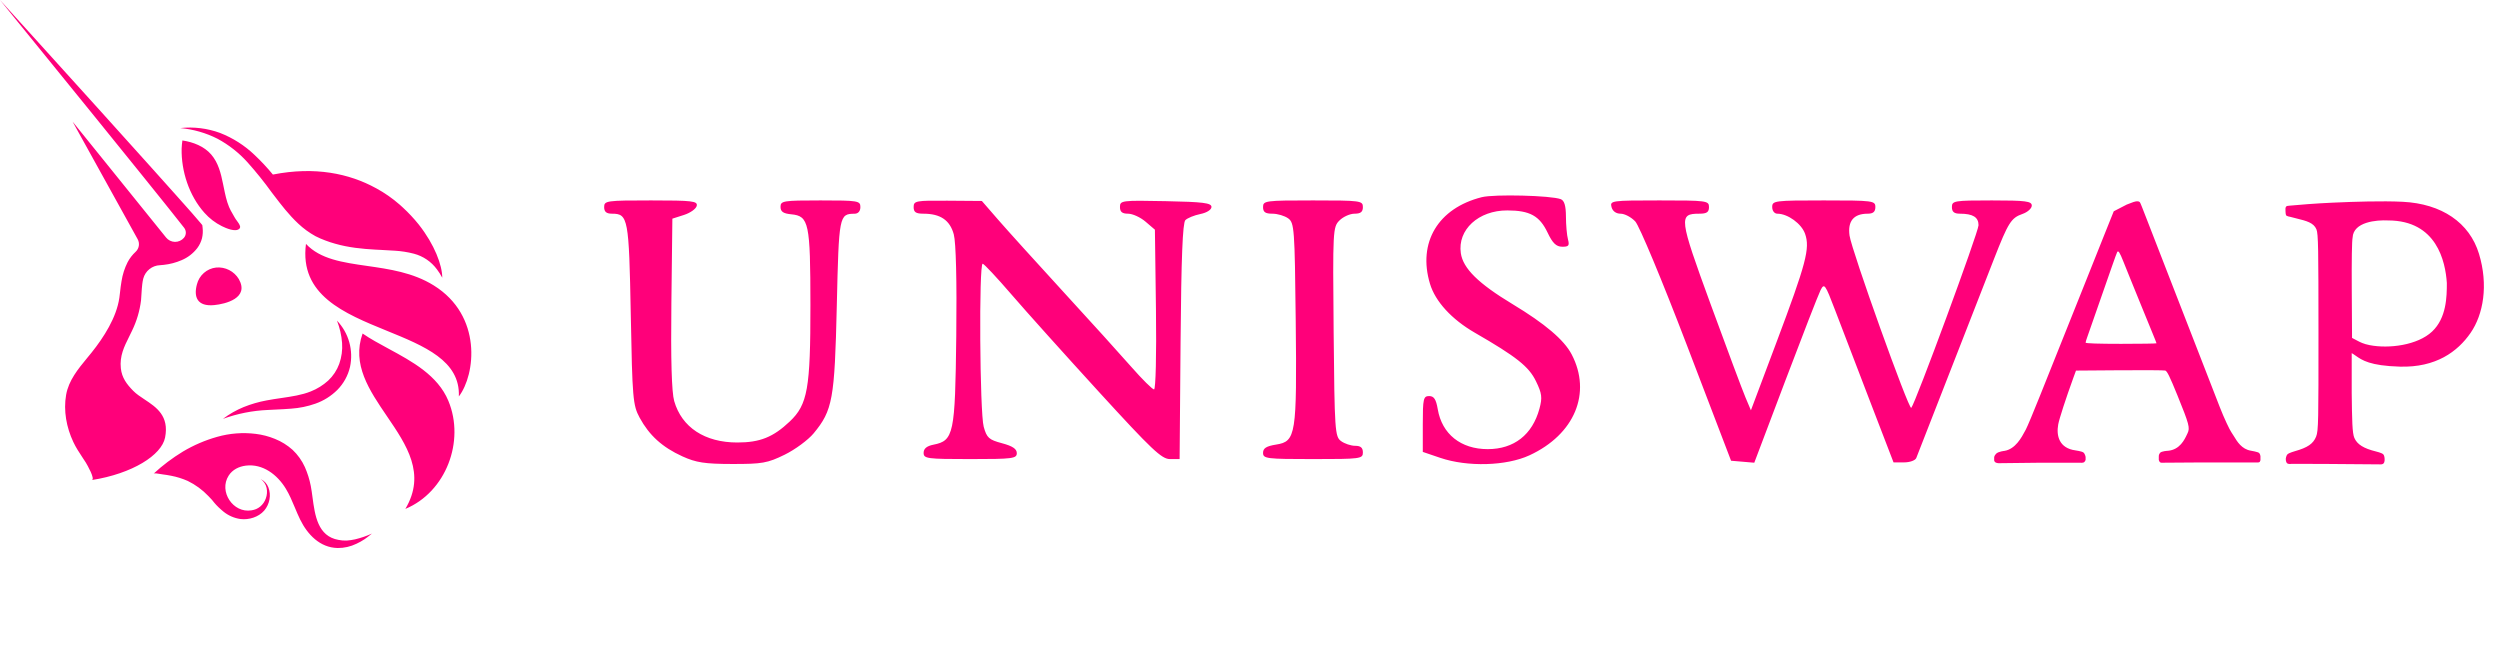
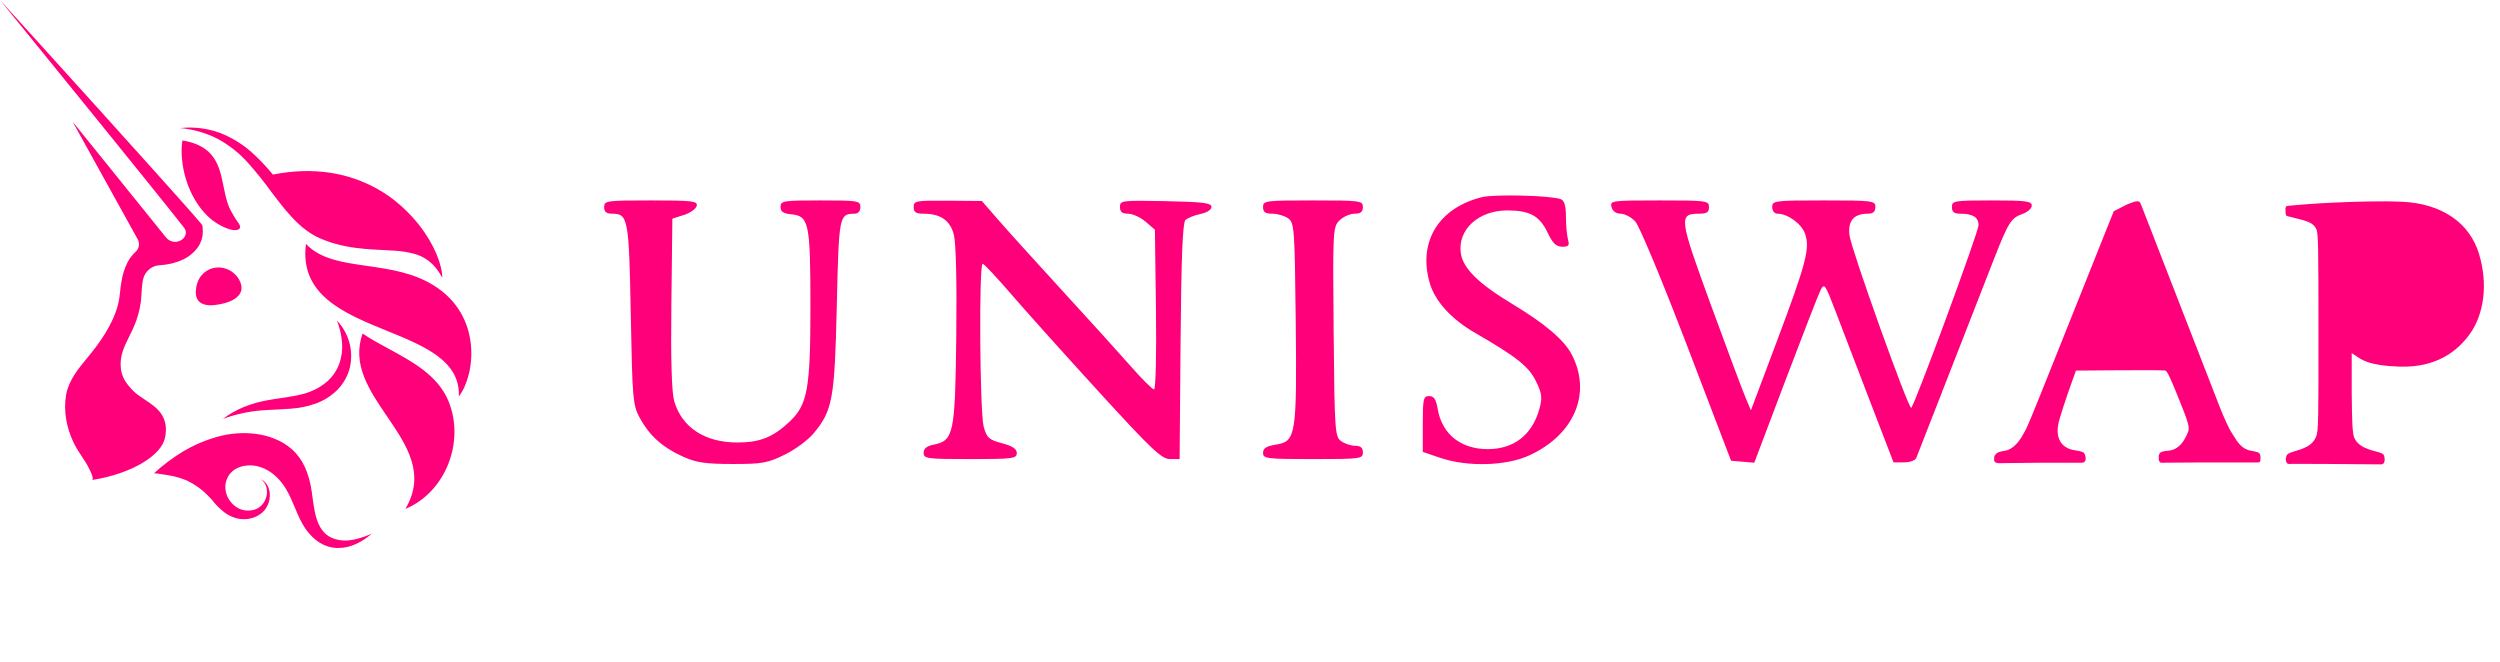
<svg xmlns="http://www.w3.org/2000/svg" width="136" height="36" viewBox="0 0 136 36" fill="none">
-   <path fill-rule="evenodd" clip-rule="evenodd" d="M10.989 12.961C10.939 13.154 10.852 13.336 10.732 13.496C10.508 13.787 10.213 14.014 9.874 14.155C9.57 14.286 9.248 14.371 8.918 14.407C8.85 14.416 8.78 14.421 8.712 14.426L8.701 14.427C8.492 14.435 8.292 14.51 8.128 14.641C7.965 14.772 7.848 14.951 7.794 15.154C7.769 15.255 7.75 15.357 7.739 15.46C7.72 15.616 7.71 15.775 7.699 15.947C7.692 16.071 7.684 16.201 7.672 16.342C7.601 16.914 7.436 17.47 7.184 17.988C7.133 18.097 7.08 18.203 7.029 18.306L7.029 18.306C6.752 18.862 6.503 19.364 6.574 20.037C6.63 20.555 6.895 20.902 7.246 21.26C7.412 21.431 7.633 21.577 7.863 21.729L7.863 21.729C8.505 22.154 9.213 22.623 8.98 23.804C8.789 24.761 7.209 25.765 4.99 26.116C5.205 26.083 4.731 25.27 4.678 25.18L4.675 25.174C4.614 25.078 4.551 24.983 4.488 24.888C4.308 24.615 4.128 24.343 3.987 24.041C3.616 23.253 3.445 22.342 3.597 21.479C3.734 20.697 4.248 20.073 4.743 19.472C4.824 19.374 4.904 19.277 4.982 19.18C5.644 18.354 6.339 17.271 6.493 16.199C6.506 16.106 6.517 16.004 6.53 15.898C6.551 15.706 6.575 15.498 6.612 15.29C6.668 14.932 6.779 14.585 6.943 14.262C7.055 14.05 7.203 13.859 7.379 13.697C7.471 13.612 7.532 13.497 7.552 13.373C7.572 13.248 7.549 13.121 7.488 13.011L3.949 6.617L9.032 12.918C9.09 12.991 9.163 13.05 9.246 13.092C9.33 13.133 9.421 13.156 9.514 13.158C9.607 13.159 9.699 13.141 9.784 13.103C9.869 13.065 9.944 13.009 10.005 12.939C10.07 12.863 10.106 12.768 10.109 12.669C10.111 12.569 10.079 12.472 10.019 12.394C9.783 12.09 9.537 11.783 9.292 11.477L9.292 11.477C9.193 11.353 9.094 11.229 8.996 11.106L7.717 9.516L5.15 6.341L0 0L5.479 6.056L8.212 9.091L9.575 10.613C9.7 10.754 9.825 10.894 9.95 11.035L9.951 11.035C10.278 11.402 10.605 11.768 10.932 12.157L11.006 12.248L11.022 12.389C11.044 12.58 11.033 12.773 10.989 12.961ZM24.053 15.098L24.059 15.106C24.058 14.428 23.64 13.309 22.794 12.233L22.774 12.207C22.514 11.884 22.23 11.58 21.925 11.298C21.868 11.243 21.806 11.188 21.744 11.134C21.353 10.792 20.926 10.493 20.47 10.245L20.438 10.229C19.006 9.446 17.142 9.042 14.845 9.496C14.536 9.12 14.204 8.764 13.85 8.431C13.308 7.912 12.669 7.504 11.971 7.232C11.279 6.978 10.538 6.887 9.806 6.967C10.512 7.031 11.2 7.228 11.833 7.548C12.444 7.877 12.995 8.309 13.461 8.826C13.933 9.353 14.377 9.905 14.791 10.48L14.895 10.615C15.299 11.145 15.711 11.684 16.224 12.164C16.507 12.431 16.822 12.661 17.162 12.848C17.253 12.894 17.344 12.938 17.434 12.976C17.523 13.014 17.608 13.049 17.698 13.082C17.872 13.15 18.053 13.207 18.234 13.258C18.958 13.466 19.699 13.54 20.422 13.58C20.523 13.585 20.623 13.59 20.723 13.595L20.724 13.595C20.982 13.608 21.238 13.621 21.491 13.639C21.837 13.66 22.179 13.714 22.515 13.801C23.018 13.933 23.462 14.234 23.771 14.655C23.876 14.795 23.971 14.943 24.053 15.098ZM80.607 10.727C78.23 11.326 77.115 13.191 77.791 15.438C78.081 16.402 78.971 17.373 80.231 18.1C82.5 19.409 83.169 19.94 83.557 20.739C83.881 21.405 83.909 21.628 83.746 22.232C83.362 23.65 82.362 24.433 80.93 24.433C79.469 24.433 78.443 23.613 78.214 22.263C78.122 21.72 78.008 21.546 77.746 21.546C77.433 21.546 77.4 21.69 77.4 23.065V24.584L78.35 24.907C79.834 25.411 81.945 25.351 83.205 24.768C85.659 23.634 86.599 21.382 85.498 19.278C85.086 18.491 84.052 17.612 82.281 16.544C80.42 15.421 79.591 14.604 79.469 13.774C79.282 12.498 80.429 11.443 81.998 11.447C83.226 11.45 83.753 11.741 84.189 12.655C84.461 13.228 84.656 13.417 84.979 13.422C85.336 13.428 85.389 13.361 85.298 13.023C85.238 12.8 85.188 12.24 85.187 11.779C85.185 11.194 85.1 10.91 84.906 10.835C84.377 10.633 81.289 10.556 80.607 10.727ZM32.866 11.264C32.866 11.523 32.987 11.625 33.296 11.625C34.17 11.625 34.217 11.877 34.314 17.109C34.399 21.679 34.43 22.044 34.795 22.719C35.319 23.685 36.029 24.328 37.12 24.825C37.868 25.166 38.34 25.238 39.836 25.241C41.458 25.244 41.754 25.192 42.683 24.737C43.254 24.457 43.964 23.934 44.262 23.574C45.295 22.325 45.405 21.722 45.522 16.624C45.635 11.714 45.65 11.635 46.489 11.627C46.684 11.626 46.805 11.486 46.805 11.264C46.805 10.923 46.685 10.903 44.633 10.903C42.605 10.903 42.461 10.926 42.461 11.252C42.461 11.514 42.607 11.616 43.045 11.658C44.006 11.751 44.084 12.121 44.087 16.598C44.09 21.137 43.935 22.01 42.963 22.929C42.06 23.784 41.34 24.072 40.109 24.072C38.34 24.072 37.087 23.248 36.676 21.817C36.538 21.335 36.487 19.565 36.523 16.495L36.577 11.895L37.211 11.692C37.559 11.58 37.871 11.356 37.903 11.195C37.955 10.937 37.666 10.903 35.414 10.903C32.987 10.903 32.866 10.92 32.866 11.264ZM49.702 11.264C49.702 11.543 49.823 11.625 50.236 11.625C51.158 11.625 51.678 11.979 51.886 12.75C52.005 13.189 52.056 15.283 52.021 18.276C51.959 23.621 51.885 23.97 50.78 24.191C50.416 24.263 50.245 24.405 50.245 24.635C50.245 24.95 50.422 24.974 52.779 24.974C55.095 24.974 55.314 24.946 55.314 24.65C55.314 24.42 55.082 24.265 54.509 24.112C53.797 23.922 53.681 23.819 53.514 23.218C53.299 22.447 53.248 14.322 53.458 14.346C53.533 14.354 54.235 15.105 55.019 16.014C55.802 16.924 57.946 19.311 59.783 21.321C62.657 24.465 63.195 24.974 63.647 24.974H64.171L64.223 18.579C64.26 14.038 64.336 12.123 64.484 11.975C64.6 11.86 64.966 11.711 65.299 11.643C65.652 11.571 65.904 11.41 65.904 11.257C65.904 11.041 65.453 10.984 63.415 10.943C61.018 10.895 60.926 10.906 60.926 11.259C60.926 11.527 61.044 11.625 61.368 11.625C61.612 11.625 62.039 11.82 62.319 12.06L62.827 12.495L62.884 16.84C62.916 19.294 62.871 21.185 62.78 21.185C62.692 21.185 62.139 20.637 61.552 19.968C60.965 19.298 59.293 17.451 57.836 15.864C56.38 14.276 54.789 12.517 54.301 11.955L53.413 10.933L51.557 10.918C49.818 10.904 49.702 10.926 49.702 11.264ZM68.71 11.264C68.71 11.539 68.831 11.625 69.219 11.625C69.499 11.625 69.885 11.74 70.079 11.88C70.41 12.122 70.433 12.433 70.487 17.427C70.554 23.664 70.499 24.013 69.427 24.184C68.888 24.27 68.71 24.382 68.71 24.636C68.71 24.951 68.893 24.974 71.426 24.974C74.02 24.974 74.141 24.958 74.141 24.613C74.141 24.356 74.02 24.252 73.723 24.252C73.493 24.252 73.147 24.137 72.954 23.996C72.621 23.754 72.6 23.442 72.55 18.051C72.499 12.528 72.508 12.35 72.867 11.993C73.07 11.79 73.44 11.625 73.689 11.625C74.02 11.625 74.141 11.528 74.141 11.264C74.141 10.919 74.02 10.903 71.426 10.903C68.831 10.903 68.71 10.919 68.71 11.264ZM87.666 11.264C87.725 11.487 87.913 11.625 88.161 11.625C88.381 11.625 88.739 11.813 88.957 12.045C89.178 12.279 90.415 15.245 91.761 18.764L94.17 25.064L94.802 25.118L95.433 25.172L97.126 20.698C98.057 18.238 98.916 16.03 99.035 15.792C99.24 15.384 99.286 15.446 99.83 16.874C100.147 17.708 100.992 19.912 101.707 21.772L103.008 25.154H103.581C103.896 25.154 104.195 25.046 104.246 24.914C104.297 24.783 105.129 22.652 106.095 20.179C107.061 17.706 108.13 14.967 108.472 14.092C109.251 12.099 109.407 11.853 110.027 11.637C110.303 11.541 110.529 11.337 110.529 11.183C110.529 10.946 110.199 10.903 108.356 10.903C106.305 10.903 106.184 10.923 106.184 11.264C106.184 11.525 106.305 11.625 106.622 11.625C107.325 11.625 107.632 11.815 107.632 12.252C107.632 12.617 104.184 21.976 103.972 22.187C103.841 22.317 100.727 13.624 100.615 12.815C100.506 12.029 100.841 11.625 101.602 11.625C101.899 11.625 102.02 11.521 102.02 11.264C102.02 10.919 101.899 10.903 99.214 10.903C96.529 10.903 96.408 10.919 96.408 11.264C96.408 11.47 96.529 11.625 96.689 11.625C97.254 11.625 98.003 12.169 98.196 12.719C98.472 13.509 98.261 14.31 96.633 18.641L95.25 22.321L94.953 21.618C94.789 21.231 93.936 18.95 93.058 16.549C91.334 11.831 91.308 11.625 92.448 11.625C92.848 11.625 92.969 11.541 92.969 11.264C92.969 10.919 92.848 10.903 90.27 10.903C87.661 10.903 87.575 10.915 87.666 11.264ZM124.329 11.386C124.329 11.386 124.328 11.632 124.359 11.701C124.389 11.769 124.584 11.795 124.584 11.795C124.705 11.828 124.82 11.856 124.928 11.883C125.475 12.018 125.86 12.114 126.013 12.473C126.117 12.715 126.123 13.559 126.125 18.082C126.126 22.852 126.125 23.436 125.997 23.751C125.839 24.142 125.536 24.349 124.837 24.546C124.837 24.546 124.528 24.632 124.445 24.709C124.362 24.786 124.346 24.957 124.346 24.957C124.346 24.957 124.34 25.117 124.411 25.193C124.482 25.27 124.672 25.233 124.672 25.233L126.484 25.238L129.489 25.262C129.489 25.262 129.612 25.279 129.675 25.198C129.739 25.116 129.723 24.957 129.723 24.957C129.723 24.957 129.723 24.787 129.643 24.71C129.564 24.633 129.257 24.561 129.257 24.561C128.579 24.394 128.231 24.177 128.077 23.823C127.962 23.561 127.95 22.851 127.933 21.375V19.21C128.008 19.252 128.078 19.301 128.151 19.352C128.497 19.595 128.931 19.898 130.551 19.945C132.514 20.002 133.695 19.128 134.397 18.114C135.099 17.099 135.372 15.506 134.857 13.808C134.341 12.11 132.83 11.083 130.704 10.977C129.596 10.921 127.985 10.976 127.084 11.017L126.832 11.028C126.013 11.064 125.032 11.142 124.544 11.189L124.542 11.189C124.409 11.201 124.396 11.203 124.359 11.25C124.322 11.297 124.329 11.386 124.329 11.386ZM132.305 18.037C133.095 17.294 133.108 16.133 133.108 15.392C133.03 14.229 132.562 11.992 129.907 11.992C129.286 11.96 128.017 12.067 127.982 12.928C127.943 13.08 127.926 14.144 127.936 15.777L127.951 18.382L128.222 18.525L128.236 18.532C128.383 18.61 128.573 18.71 128.906 18.775C129.961 18.982 131.516 18.779 132.305 18.037ZM115.696 11.128C115.893 11.054 116.023 11.004 116.023 11.004C116.023 11.004 116.317 10.883 116.411 11.004C116.441 11.041 116.547 11.316 116.811 11.997L116.986 12.447C117.379 13.461 117.945 14.916 118.242 15.681C118.54 16.446 119.128 17.959 119.55 19.044C119.971 20.13 120.513 21.521 120.753 22.138C120.992 22.754 121.299 23.395 121.385 23.512C121.427 23.569 121.47 23.64 121.517 23.718C121.702 24.025 121.951 24.437 122.45 24.518C122.45 24.518 122.84 24.582 122.898 24.644C122.956 24.705 122.969 24.816 122.969 24.816V25.025C122.969 25.025 122.963 25.079 122.931 25.124C122.898 25.169 122.78 25.157 122.78 25.157L119.768 25.157L117.624 25.172C117.624 25.172 117.549 25.182 117.505 25.145C117.461 25.109 117.438 25.016 117.438 25.016V24.859C117.438 24.859 117.42 24.74 117.505 24.637C117.591 24.535 117.935 24.523 117.935 24.523C118.584 24.466 118.841 23.913 118.974 23.629L118.975 23.627L118.975 23.626C118.985 23.606 118.994 23.587 119.002 23.57C119.143 23.276 119.092 23.084 118.454 21.512C118.032 20.474 117.889 20.183 117.786 20.157C117.715 20.139 116.593 20.132 115.295 20.142L112.934 20.16L112.792 20.548C112.384 21.671 112.022 22.786 111.967 23.087C111.856 23.701 112.011 24.383 112.913 24.502C112.913 24.502 113.247 24.548 113.337 24.615C113.426 24.682 113.457 24.855 113.457 24.855V25.014C113.457 25.014 113.44 25.089 113.379 25.14C113.317 25.191 113.158 25.173 113.158 25.173H110.904L108.724 25.198C108.724 25.198 108.631 25.195 108.562 25.159C108.494 25.122 108.483 25.049 108.483 25.049V24.898C108.483 24.898 108.471 24.8 108.592 24.68C108.714 24.56 109.041 24.528 109.041 24.528C109.637 24.432 109.975 23.798 110.169 23.433L110.171 23.429C110.185 23.403 110.198 23.379 110.21 23.357C110.287 23.215 110.634 22.385 110.982 21.513C111.329 20.642 111.719 19.667 111.848 19.347C112.287 18.258 112.705 17.215 113.336 15.627C113.683 14.756 114.197 13.469 114.477 12.768L114.988 11.494L115.696 11.128ZM115.511 14.226C115.62 14.501 115.787 14.916 115.882 15.147C115.978 15.378 116.244 16.033 116.474 16.602C116.705 17.172 116.988 17.864 117.104 18.142C117.219 18.419 117.314 18.659 117.314 18.675C117.314 18.691 116.446 18.705 115.385 18.705C114.168 18.705 113.457 18.681 113.457 18.641C113.457 18.606 113.498 18.468 113.548 18.334C113.627 18.121 114.023 16.988 114.897 14.473C115.032 14.085 115.157 13.743 115.175 13.713C115.236 13.609 115.312 13.724 115.511 14.226ZM12.992 15.182C13.577 16.217 12.268 16.538 11.654 16.597C10.723 16.688 10.53 16.149 10.712 15.472C10.772 15.23 10.904 15.012 11.091 14.848C11.278 14.683 11.511 14.581 11.759 14.554C12.002 14.532 12.247 14.579 12.465 14.69C12.683 14.801 12.866 14.972 12.992 15.182ZM21.044 17.994C18.717 17.045 16.283 16.053 16.645 13.268C17.422 14.101 18.642 14.276 19.968 14.466C21.172 14.639 22.463 14.823 23.591 15.524C26.255 17.176 25.866 20.386 24.961 21.567C25.043 19.623 23.085 18.825 21.044 17.994ZM21.818 11.197L21.818 11.197L21.818 11.197C21.794 11.175 21.771 11.154 21.747 11.133C21.765 11.149 21.784 11.166 21.802 11.182C21.844 11.222 21.887 11.261 21.928 11.297C21.892 11.264 21.856 11.23 21.819 11.197L21.819 11.197L21.819 11.197L21.818 11.197L21.818 11.197ZM11.492 8.408C11.107 7.961 10.509 7.727 9.922 7.641C9.901 7.788 9.887 7.936 9.881 8.084C9.855 9.304 10.286 10.644 11.121 11.576C11.388 11.877 11.71 12.124 12.07 12.303C12.278 12.405 12.83 12.657 13.034 12.43C13.05 12.409 13.059 12.385 13.062 12.359C13.066 12.333 13.062 12.307 13.051 12.283C13.017 12.185 12.952 12.097 12.887 12.01C12.841 11.947 12.795 11.886 12.761 11.821C12.726 11.756 12.689 11.693 12.652 11.629L12.652 11.629L12.652 11.629L12.652 11.629L12.652 11.629L12.652 11.629L12.652 11.629C12.583 11.51 12.514 11.392 12.461 11.262C12.32 10.924 12.248 10.564 12.175 10.206L12.175 10.206C12.16 10.134 12.146 10.062 12.13 9.99C12.019 9.437 11.877 8.855 11.492 8.408ZM19.725 18.143C19.128 19.819 20.092 21.235 21.05 22.642C22.122 24.215 23.187 25.779 22.051 27.685C24.259 26.769 25.307 24.002 24.391 21.806C23.814 20.418 22.422 19.665 21.13 18.966C20.629 18.695 20.143 18.432 19.725 18.143ZM13.251 22.146C12.851 22.31 12.474 22.525 12.129 22.786C12.914 22.501 13.737 22.337 14.571 22.302C14.722 22.293 14.875 22.286 15.028 22.279C15.293 22.267 15.562 22.254 15.838 22.231C16.288 22.201 16.733 22.109 17.159 21.959C17.606 21.802 18.012 21.547 18.349 21.213C18.69 20.869 18.929 20.437 19.04 19.964C19.137 19.518 19.123 19.054 19 18.614C18.876 18.174 18.647 17.772 18.331 17.442C18.483 17.83 18.577 18.238 18.609 18.654C18.637 19.04 18.584 19.429 18.455 19.794C18.329 20.14 18.123 20.452 17.855 20.703C17.577 20.956 17.255 21.156 16.906 21.294C16.42 21.49 15.871 21.57 15.299 21.654C15.037 21.692 14.772 21.731 14.505 21.782C14.076 21.861 13.656 21.983 13.251 22.146ZM20.231 29.027L20.186 29.064L20.151 29.092L20.151 29.092C20.049 29.174 19.947 29.257 19.836 29.331C19.695 29.425 19.547 29.508 19.394 29.579C19.074 29.735 18.723 29.815 18.368 29.812C17.405 29.794 16.725 29.074 16.327 28.261C16.223 28.048 16.131 27.828 16.039 27.608L16.039 27.608C15.892 27.257 15.745 26.905 15.546 26.58C15.086 25.825 14.298 25.217 13.376 25.33C12.999 25.377 12.646 25.547 12.438 25.875C11.888 26.732 12.677 27.932 13.684 27.762C13.77 27.749 13.853 27.726 13.934 27.693C14.014 27.659 14.088 27.613 14.155 27.558C14.296 27.44 14.402 27.286 14.462 27.112C14.528 26.931 14.543 26.735 14.504 26.546C14.463 26.349 14.347 26.175 14.181 26.062C14.374 26.153 14.525 26.316 14.601 26.516C14.68 26.723 14.701 26.947 14.66 27.164C14.62 27.391 14.521 27.602 14.372 27.777C14.293 27.866 14.202 27.945 14.101 28.008C14.001 28.072 13.894 28.122 13.782 28.16C13.555 28.238 13.313 28.263 13.074 28.234C12.74 28.186 12.424 28.048 12.161 27.836C12.114 27.799 12.069 27.76 12.025 27.72C11.843 27.562 11.678 27.386 11.533 27.194C11.469 27.123 11.404 27.054 11.337 26.987C11.014 26.647 10.634 26.368 10.213 26.163C9.923 26.035 9.62 25.94 9.309 25.881C9.152 25.849 8.994 25.825 8.836 25.805C8.818 25.803 8.785 25.797 8.744 25.79L8.744 25.79L8.744 25.79L8.744 25.79L8.744 25.79C8.612 25.767 8.397 25.73 8.359 25.765C8.848 25.312 9.382 24.911 9.951 24.565C10.536 24.217 11.163 23.947 11.818 23.763C12.497 23.571 13.207 23.516 13.906 23.602C14.267 23.646 14.62 23.737 14.956 23.875C15.308 24.016 15.633 24.218 15.916 24.471C16.197 24.736 16.424 25.054 16.584 25.406C16.729 25.735 16.837 26.08 16.906 26.434C16.943 26.624 16.971 26.833 17 27.049C17.132 28.035 17.284 29.172 18.414 29.37C18.486 29.384 18.558 29.395 18.631 29.401L18.856 29.407C19.011 29.396 19.165 29.374 19.317 29.34C19.631 29.266 19.937 29.161 20.231 29.027ZM11.583 27.249C11.618 27.29 11.654 27.33 11.69 27.37C11.674 27.352 11.658 27.334 11.642 27.317C11.623 27.294 11.603 27.272 11.583 27.249Z" fill="#FF007A" />
+   <path fillRule="evenodd" clipRule="evenodd" d="M10.989 12.961C10.939 13.154 10.852 13.336 10.732 13.496C10.508 13.787 10.213 14.014 9.874 14.155C9.57 14.286 9.248 14.371 8.918 14.407C8.85 14.416 8.78 14.421 8.712 14.426L8.701 14.427C8.492 14.435 8.292 14.51 8.128 14.641C7.965 14.772 7.848 14.951 7.794 15.154C7.769 15.255 7.75 15.357 7.739 15.46C7.72 15.616 7.71 15.775 7.699 15.947C7.692 16.071 7.684 16.201 7.672 16.342C7.601 16.914 7.436 17.47 7.184 17.988C7.133 18.097 7.08 18.203 7.029 18.306L7.029 18.306C6.752 18.862 6.503 19.364 6.574 20.037C6.63 20.555 6.895 20.902 7.246 21.26C7.412 21.431 7.633 21.577 7.863 21.729L7.863 21.729C8.505 22.154 9.213 22.623 8.98 23.804C8.789 24.761 7.209 25.765 4.99 26.116C5.205 26.083 4.731 25.27 4.678 25.18L4.675 25.174C4.614 25.078 4.551 24.983 4.488 24.888C4.308 24.615 4.128 24.343 3.987 24.041C3.616 23.253 3.445 22.342 3.597 21.479C3.734 20.697 4.248 20.073 4.743 19.472C4.824 19.374 4.904 19.277 4.982 19.18C5.644 18.354 6.339 17.271 6.493 16.199C6.506 16.106 6.517 16.004 6.53 15.898C6.551 15.706 6.575 15.498 6.612 15.29C6.668 14.932 6.779 14.585 6.943 14.262C7.055 14.05 7.203 13.859 7.379 13.697C7.471 13.612 7.532 13.497 7.552 13.373C7.572 13.248 7.549 13.121 7.488 13.011L3.949 6.617L9.032 12.918C9.09 12.991 9.163 13.05 9.246 13.092C9.33 13.133 9.421 13.156 9.514 13.158C9.607 13.159 9.699 13.141 9.784 13.103C9.869 13.065 9.944 13.009 10.005 12.939C10.07 12.863 10.106 12.768 10.109 12.669C10.111 12.569 10.079 12.472 10.019 12.394C9.783 12.09 9.537 11.783 9.292 11.477L9.292 11.477C9.193 11.353 9.094 11.229 8.996 11.106L7.717 9.516L5.15 6.341L0 0L5.479 6.056L8.212 9.091L9.575 10.613C9.7 10.754 9.825 10.894 9.95 11.035L9.951 11.035C10.278 11.402 10.605 11.768 10.932 12.157L11.006 12.248L11.022 12.389C11.044 12.58 11.033 12.773 10.989 12.961ZM24.053 15.098L24.059 15.106C24.058 14.428 23.64 13.309 22.794 12.233L22.774 12.207C22.514 11.884 22.23 11.58 21.925 11.298C21.868 11.243 21.806 11.188 21.744 11.134C21.353 10.792 20.926 10.493 20.47 10.245L20.438 10.229C19.006 9.446 17.142 9.042 14.845 9.496C14.536 9.12 14.204 8.764 13.85 8.431C13.308 7.912 12.669 7.504 11.971 7.232C11.279 6.978 10.538 6.887 9.806 6.967C10.512 7.031 11.2 7.228 11.833 7.548C12.444 7.877 12.995 8.309 13.461 8.826C13.933 9.353 14.377 9.905 14.791 10.48L14.895 10.615C15.299 11.145 15.711 11.684 16.224 12.164C16.507 12.431 16.822 12.661 17.162 12.848C17.253 12.894 17.344 12.938 17.434 12.976C17.523 13.014 17.608 13.049 17.698 13.082C17.872 13.15 18.053 13.207 18.234 13.258C18.958 13.466 19.699 13.54 20.422 13.58C20.523 13.585 20.623 13.59 20.723 13.595L20.724 13.595C20.982 13.608 21.238 13.621 21.491 13.639C21.837 13.66 22.179 13.714 22.515 13.801C23.018 13.933 23.462 14.234 23.771 14.655C23.876 14.795 23.971 14.943 24.053 15.098ZM80.607 10.727C78.23 11.326 77.115 13.191 77.791 15.438C78.081 16.402 78.971 17.373 80.231 18.1C82.5 19.409 83.169 19.94 83.557 20.739C83.881 21.405 83.909 21.628 83.746 22.232C83.362 23.65 82.362 24.433 80.93 24.433C79.469 24.433 78.443 23.613 78.214 22.263C78.122 21.72 78.008 21.546 77.746 21.546C77.433 21.546 77.4 21.69 77.4 23.065V24.584L78.35 24.907C79.834 25.411 81.945 25.351 83.205 24.768C85.659 23.634 86.599 21.382 85.498 19.278C85.086 18.491 84.052 17.612 82.281 16.544C80.42 15.421 79.591 14.604 79.469 13.774C79.282 12.498 80.429 11.443 81.998 11.447C83.226 11.45 83.753 11.741 84.189 12.655C84.461 13.228 84.656 13.417 84.979 13.422C85.336 13.428 85.389 13.361 85.298 13.023C85.238 12.8 85.188 12.24 85.187 11.779C85.185 11.194 85.1 10.91 84.906 10.835C84.377 10.633 81.289 10.556 80.607 10.727ZM32.866 11.264C32.866 11.523 32.987 11.625 33.296 11.625C34.17 11.625 34.217 11.877 34.314 17.109C34.399 21.679 34.43 22.044 34.795 22.719C35.319 23.685 36.029 24.328 37.12 24.825C37.868 25.166 38.34 25.238 39.836 25.241C41.458 25.244 41.754 25.192 42.683 24.737C43.254 24.457 43.964 23.934 44.262 23.574C45.295 22.325 45.405 21.722 45.522 16.624C45.635 11.714 45.65 11.635 46.489 11.627C46.684 11.626 46.805 11.486 46.805 11.264C46.805 10.923 46.685 10.903 44.633 10.903C42.605 10.903 42.461 10.926 42.461 11.252C42.461 11.514 42.607 11.616 43.045 11.658C44.006 11.751 44.084 12.121 44.087 16.598C44.09 21.137 43.935 22.01 42.963 22.929C42.06 23.784 41.34 24.072 40.109 24.072C38.34 24.072 37.087 23.248 36.676 21.817C36.538 21.335 36.487 19.565 36.523 16.495L36.577 11.895L37.211 11.692C37.559 11.58 37.871 11.356 37.903 11.195C37.955 10.937 37.666 10.903 35.414 10.903C32.987 10.903 32.866 10.92 32.866 11.264ZM49.702 11.264C49.702 11.543 49.823 11.625 50.236 11.625C51.158 11.625 51.678 11.979 51.886 12.75C52.005 13.189 52.056 15.283 52.021 18.276C51.959 23.621 51.885 23.97 50.78 24.191C50.416 24.263 50.245 24.405 50.245 24.635C50.245 24.95 50.422 24.974 52.779 24.974C55.095 24.974 55.314 24.946 55.314 24.65C55.314 24.42 55.082 24.265 54.509 24.112C53.797 23.922 53.681 23.819 53.514 23.218C53.299 22.447 53.248 14.322 53.458 14.346C53.533 14.354 54.235 15.105 55.019 16.014C55.802 16.924 57.946 19.311 59.783 21.321C62.657 24.465 63.195 24.974 63.647 24.974H64.171L64.223 18.579C64.26 14.038 64.336 12.123 64.484 11.975C64.6 11.86 64.966 11.711 65.299 11.643C65.652 11.571 65.904 11.41 65.904 11.257C65.904 11.041 65.453 10.984 63.415 10.943C61.018 10.895 60.926 10.906 60.926 11.259C60.926 11.527 61.044 11.625 61.368 11.625C61.612 11.625 62.039 11.82 62.319 12.06L62.827 12.495L62.884 16.84C62.916 19.294 62.871 21.185 62.78 21.185C62.692 21.185 62.139 20.637 61.552 19.968C60.965 19.298 59.293 17.451 57.836 15.864C56.38 14.276 54.789 12.517 54.301 11.955L53.413 10.933L51.557 10.918C49.818 10.904 49.702 10.926 49.702 11.264ZM68.71 11.264C68.71 11.539 68.831 11.625 69.219 11.625C69.499 11.625 69.885 11.74 70.079 11.88C70.41 12.122 70.433 12.433 70.487 17.427C70.554 23.664 70.499 24.013 69.427 24.184C68.888 24.27 68.71 24.382 68.71 24.636C68.71 24.951 68.893 24.974 71.426 24.974C74.02 24.974 74.141 24.958 74.141 24.613C74.141 24.356 74.02 24.252 73.723 24.252C73.493 24.252 73.147 24.137 72.954 23.996C72.621 23.754 72.6 23.442 72.55 18.051C72.499 12.528 72.508 12.35 72.867 11.993C73.07 11.79 73.44 11.625 73.689 11.625C74.02 11.625 74.141 11.528 74.141 11.264C74.141 10.919 74.02 10.903 71.426 10.903C68.831 10.903 68.71 10.919 68.71 11.264ZM87.666 11.264C87.725 11.487 87.913 11.625 88.161 11.625C88.381 11.625 88.739 11.813 88.957 12.045C89.178 12.279 90.415 15.245 91.761 18.764L94.17 25.064L94.802 25.118L95.433 25.172L97.126 20.698C98.057 18.238 98.916 16.03 99.035 15.792C99.24 15.384 99.286 15.446 99.83 16.874C100.147 17.708 100.992 19.912 101.707 21.772L103.008 25.154H103.581C103.896 25.154 104.195 25.046 104.246 24.914C104.297 24.783 105.129 22.652 106.095 20.179C107.061 17.706 108.13 14.967 108.472 14.092C109.251 12.099 109.407 11.853 110.027 11.637C110.303 11.541 110.529 11.337 110.529 11.183C110.529 10.946 110.199 10.903 108.356 10.903C106.305 10.903 106.184 10.923 106.184 11.264C106.184 11.525 106.305 11.625 106.622 11.625C107.325 11.625 107.632 11.815 107.632 12.252C107.632 12.617 104.184 21.976 103.972 22.187C103.841 22.317 100.727 13.624 100.615 12.815C100.506 12.029 100.841 11.625 101.602 11.625C101.899 11.625 102.02 11.521 102.02 11.264C102.02 10.919 101.899 10.903 99.214 10.903C96.529 10.903 96.408 10.919 96.408 11.264C96.408 11.47 96.529 11.625 96.689 11.625C97.254 11.625 98.003 12.169 98.196 12.719C98.472 13.509 98.261 14.31 96.633 18.641L95.25 22.321L94.953 21.618C94.789 21.231 93.936 18.95 93.058 16.549C91.334 11.831 91.308 11.625 92.448 11.625C92.848 11.625 92.969 11.541 92.969 11.264C92.969 10.919 92.848 10.903 90.27 10.903C87.661 10.903 87.575 10.915 87.666 11.264ZM124.329 11.386C124.329 11.386 124.328 11.632 124.359 11.701C124.389 11.769 124.584 11.795 124.584 11.795C124.705 11.828 124.82 11.856 124.928 11.883C125.475 12.018 125.86 12.114 126.013 12.473C126.117 12.715 126.123 13.559 126.125 18.082C126.126 22.852 126.125 23.436 125.997 23.751C125.839 24.142 125.536 24.349 124.837 24.546C124.837 24.546 124.528 24.632 124.445 24.709C124.362 24.786 124.346 24.957 124.346 24.957C124.346 24.957 124.34 25.117 124.411 25.193C124.482 25.27 124.672 25.233 124.672 25.233L126.484 25.238L129.489 25.262C129.489 25.262 129.612 25.279 129.675 25.198C129.739 25.116 129.723 24.957 129.723 24.957C129.723 24.957 129.723 24.787 129.643 24.71C129.564 24.633 129.257 24.561 129.257 24.561C128.579 24.394 128.231 24.177 128.077 23.823C127.962 23.561 127.95 22.851 127.933 21.375V19.21C128.008 19.252 128.078 19.301 128.151 19.352C128.497 19.595 128.931 19.898 130.551 19.945C132.514 20.002 133.695 19.128 134.397 18.114C135.099 17.099 135.372 15.506 134.857 13.808C134.341 12.11 132.83 11.083 130.704 10.977C129.596 10.921 127.985 10.976 127.084 11.017L126.832 11.028C126.013 11.064 125.032 11.142 124.544 11.189L124.542 11.189C124.409 11.201 124.396 11.203 124.359 11.25C124.322 11.297 124.329 11.386 124.329 11.386ZM132.305 18.037C133.095 17.294 133.108 16.133 133.108 15.392C133.03 14.229 132.562 11.992 129.907 11.992C129.286 11.96 128.017 12.067 127.982 12.928C127.943 13.08 127.926 14.144 127.936 15.777L127.951 18.382L128.222 18.525L128.236 18.532C128.383 18.61 128.573 18.71 128.906 18.775C129.961 18.982 131.516 18.779 132.305 18.037ZM115.696 11.128C115.893 11.054 116.023 11.004 116.023 11.004C116.023 11.004 116.317 10.883 116.411 11.004C116.441 11.041 116.547 11.316 116.811 11.997L116.986 12.447C117.379 13.461 117.945 14.916 118.242 15.681C118.54 16.446 119.128 17.959 119.55 19.044C119.971 20.13 120.513 21.521 120.753 22.138C120.992 22.754 121.299 23.395 121.385 23.512C121.427 23.569 121.47 23.64 121.517 23.718C121.702 24.025 121.951 24.437 122.45 24.518C122.45 24.518 122.84 24.582 122.898 24.644C122.956 24.705 122.969 24.816 122.969 24.816V25.025C122.969 25.025 122.963 25.079 122.931 25.124C122.898 25.169 122.78 25.157 122.78 25.157L119.768 25.157L117.624 25.172C117.624 25.172 117.549 25.182 117.505 25.145C117.461 25.109 117.438 25.016 117.438 25.016V24.859C117.438 24.859 117.42 24.74 117.505 24.637C117.591 24.535 117.935 24.523 117.935 24.523C118.584 24.466 118.841 23.913 118.974 23.629L118.975 23.627L118.975 23.626C118.985 23.606 118.994 23.587 119.002 23.57C119.143 23.276 119.092 23.084 118.454 21.512C118.032 20.474 117.889 20.183 117.786 20.157C117.715 20.139 116.593 20.132 115.295 20.142L112.934 20.16L112.792 20.548C112.384 21.671 112.022 22.786 111.967 23.087C111.856 23.701 112.011 24.383 112.913 24.502C112.913 24.502 113.247 24.548 113.337 24.615C113.426 24.682 113.457 24.855 113.457 24.855V25.014C113.457 25.014 113.44 25.089 113.379 25.14C113.317 25.191 113.158 25.173 113.158 25.173H110.904L108.724 25.198C108.724 25.198 108.631 25.195 108.562 25.159C108.494 25.122 108.483 25.049 108.483 25.049V24.898C108.483 24.898 108.471 24.8 108.592 24.68C108.714 24.56 109.041 24.528 109.041 24.528C109.637 24.432 109.975 23.798 110.169 23.433L110.171 23.429C110.185 23.403 110.198 23.379 110.21 23.357C110.287 23.215 110.634 22.385 110.982 21.513C111.329 20.642 111.719 19.667 111.848 19.347C112.287 18.258 112.705 17.215 113.336 15.627C113.683 14.756 114.197 13.469 114.477 12.768L114.988 11.494L115.696 11.128ZM115.511 14.226C115.62 14.501 115.787 14.916 115.882 15.147C115.978 15.378 116.244 16.033 116.474 16.602C116.705 17.172 116.988 17.864 117.104 18.142C117.219 18.419 117.314 18.659 117.314 18.675C117.314 18.691 116.446 18.705 115.385 18.705C114.168 18.705 113.457 18.681 113.457 18.641C113.457 18.606 113.498 18.468 113.548 18.334C113.627 18.121 114.023 16.988 114.897 14.473C115.032 14.085 115.157 13.743 115.175 13.713C115.236 13.609 115.312 13.724 115.511 14.226ZM12.992 15.182C13.577 16.217 12.268 16.538 11.654 16.597C10.723 16.688 10.53 16.149 10.712 15.472C10.772 15.23 10.904 15.012 11.091 14.848C11.278 14.683 11.511 14.581 11.759 14.554C12.002 14.532 12.247 14.579 12.465 14.69C12.683 14.801 12.866 14.972 12.992 15.182ZM21.044 17.994C18.717 17.045 16.283 16.053 16.645 13.268C17.422 14.101 18.642 14.276 19.968 14.466C21.172 14.639 22.463 14.823 23.591 15.524C26.255 17.176 25.866 20.386 24.961 21.567C25.043 19.623 23.085 18.825 21.044 17.994ZM21.818 11.197L21.818 11.197L21.818 11.197C21.794 11.175 21.771 11.154 21.747 11.133C21.765 11.149 21.784 11.166 21.802 11.182C21.844 11.222 21.887 11.261 21.928 11.297C21.892 11.264 21.856 11.23 21.819 11.197L21.819 11.197L21.819 11.197L21.818 11.197L21.818 11.197ZM11.492 8.408C11.107 7.961 10.509 7.727 9.922 7.641C9.901 7.788 9.887 7.936 9.881 8.084C9.855 9.304 10.286 10.644 11.121 11.576C11.388 11.877 11.71 12.124 12.07 12.303C12.278 12.405 12.83 12.657 13.034 12.43C13.05 12.409 13.059 12.385 13.062 12.359C13.066 12.333 13.062 12.307 13.051 12.283C13.017 12.185 12.952 12.097 12.887 12.01C12.841 11.947 12.795 11.886 12.761 11.821C12.726 11.756 12.689 11.693 12.652 11.629L12.652 11.629L12.652 11.629L12.652 11.629L12.652 11.629L12.652 11.629L12.652 11.629C12.583 11.51 12.514 11.392 12.461 11.262C12.32 10.924 12.248 10.564 12.175 10.206L12.175 10.206C12.16 10.134 12.146 10.062 12.13 9.99C12.019 9.437 11.877 8.855 11.492 8.408ZM19.725 18.143C19.128 19.819 20.092 21.235 21.05 22.642C22.122 24.215 23.187 25.779 22.051 27.685C24.259 26.769 25.307 24.002 24.391 21.806C23.814 20.418 22.422 19.665 21.13 18.966C20.629 18.695 20.143 18.432 19.725 18.143ZM13.251 22.146C12.851 22.31 12.474 22.525 12.129 22.786C12.914 22.501 13.737 22.337 14.571 22.302C14.722 22.293 14.875 22.286 15.028 22.279C15.293 22.267 15.562 22.254 15.838 22.231C16.288 22.201 16.733 22.109 17.159 21.959C17.606 21.802 18.012 21.547 18.349 21.213C18.69 20.869 18.929 20.437 19.04 19.964C19.137 19.518 19.123 19.054 19 18.614C18.876 18.174 18.647 17.772 18.331 17.442C18.483 17.83 18.577 18.238 18.609 18.654C18.637 19.04 18.584 19.429 18.455 19.794C18.329 20.14 18.123 20.452 17.855 20.703C17.577 20.956 17.255 21.156 16.906 21.294C16.42 21.49 15.871 21.57 15.299 21.654C15.037 21.692 14.772 21.731 14.505 21.782C14.076 21.861 13.656 21.983 13.251 22.146ZM20.231 29.027L20.186 29.064L20.151 29.092L20.151 29.092C20.049 29.174 19.947 29.257 19.836 29.331C19.695 29.425 19.547 29.508 19.394 29.579C19.074 29.735 18.723 29.815 18.368 29.812C17.405 29.794 16.725 29.074 16.327 28.261C16.223 28.048 16.131 27.828 16.039 27.608L16.039 27.608C15.892 27.257 15.745 26.905 15.546 26.58C15.086 25.825 14.298 25.217 13.376 25.33C12.999 25.377 12.646 25.547 12.438 25.875C11.888 26.732 12.677 27.932 13.684 27.762C13.77 27.749 13.853 27.726 13.934 27.693C14.014 27.659 14.088 27.613 14.155 27.558C14.296 27.44 14.402 27.286 14.462 27.112C14.528 26.931 14.543 26.735 14.504 26.546C14.463 26.349 14.347 26.175 14.181 26.062C14.374 26.153 14.525 26.316 14.601 26.516C14.68 26.723 14.701 26.947 14.66 27.164C14.62 27.391 14.521 27.602 14.372 27.777C14.293 27.866 14.202 27.945 14.101 28.008C14.001 28.072 13.894 28.122 13.782 28.16C13.555 28.238 13.313 28.263 13.074 28.234C12.74 28.186 12.424 28.048 12.161 27.836C12.114 27.799 12.069 27.76 12.025 27.72C11.843 27.562 11.678 27.386 11.533 27.194C11.469 27.123 11.404 27.054 11.337 26.987C11.014 26.647 10.634 26.368 10.213 26.163C9.923 26.035 9.62 25.94 9.309 25.881C9.152 25.849 8.994 25.825 8.836 25.805C8.818 25.803 8.785 25.797 8.744 25.79L8.744 25.79L8.744 25.79L8.744 25.79L8.744 25.79C8.612 25.767 8.397 25.73 8.359 25.765C8.848 25.312 9.382 24.911 9.951 24.565C10.536 24.217 11.163 23.947 11.818 23.763C12.497 23.571 13.207 23.516 13.906 23.602C14.267 23.646 14.62 23.737 14.956 23.875C15.308 24.016 15.633 24.218 15.916 24.471C16.197 24.736 16.424 25.054 16.584 25.406C16.729 25.735 16.837 26.08 16.906 26.434C16.943 26.624 16.971 26.833 17 27.049C17.132 28.035 17.284 29.172 18.414 29.37C18.486 29.384 18.558 29.395 18.631 29.401L18.856 29.407C19.011 29.396 19.165 29.374 19.317 29.34C19.631 29.266 19.937 29.161 20.231 29.027ZM11.583 27.249C11.618 27.29 11.654 27.33 11.69 27.37C11.674 27.352 11.658 27.334 11.642 27.317C11.623 27.294 11.603 27.272 11.583 27.249Z" fill="#FF007A" />
</svg>
